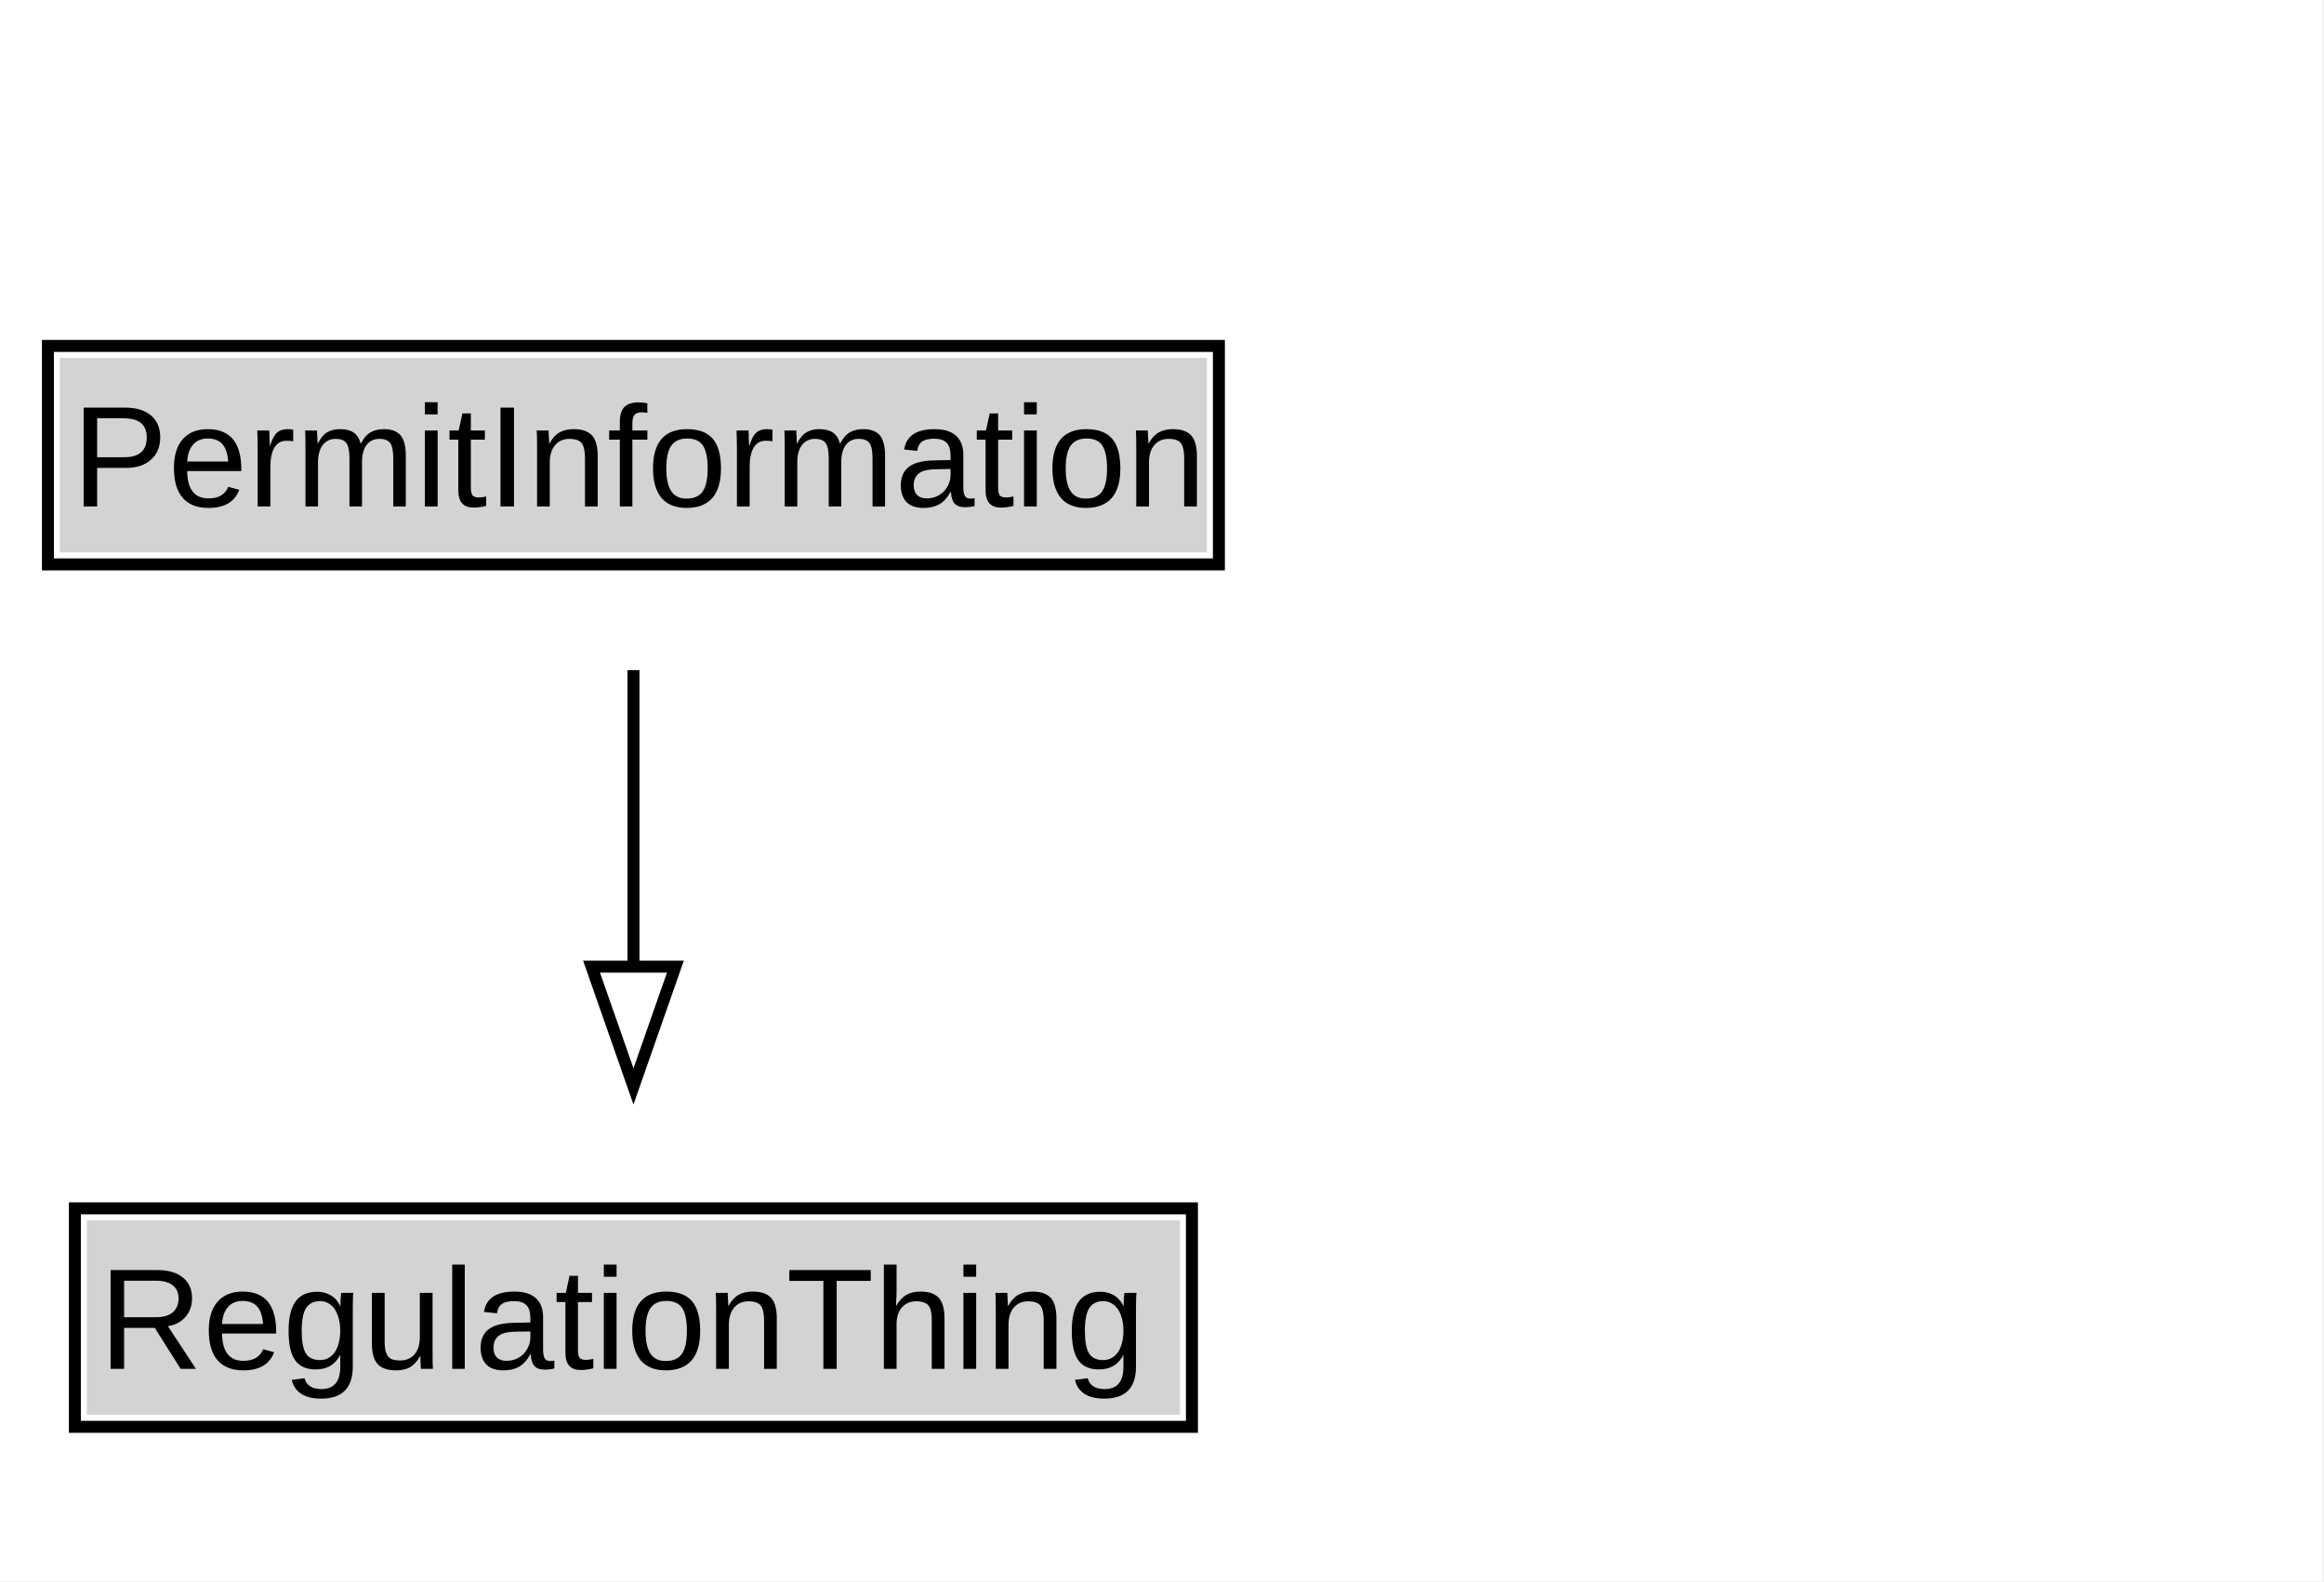
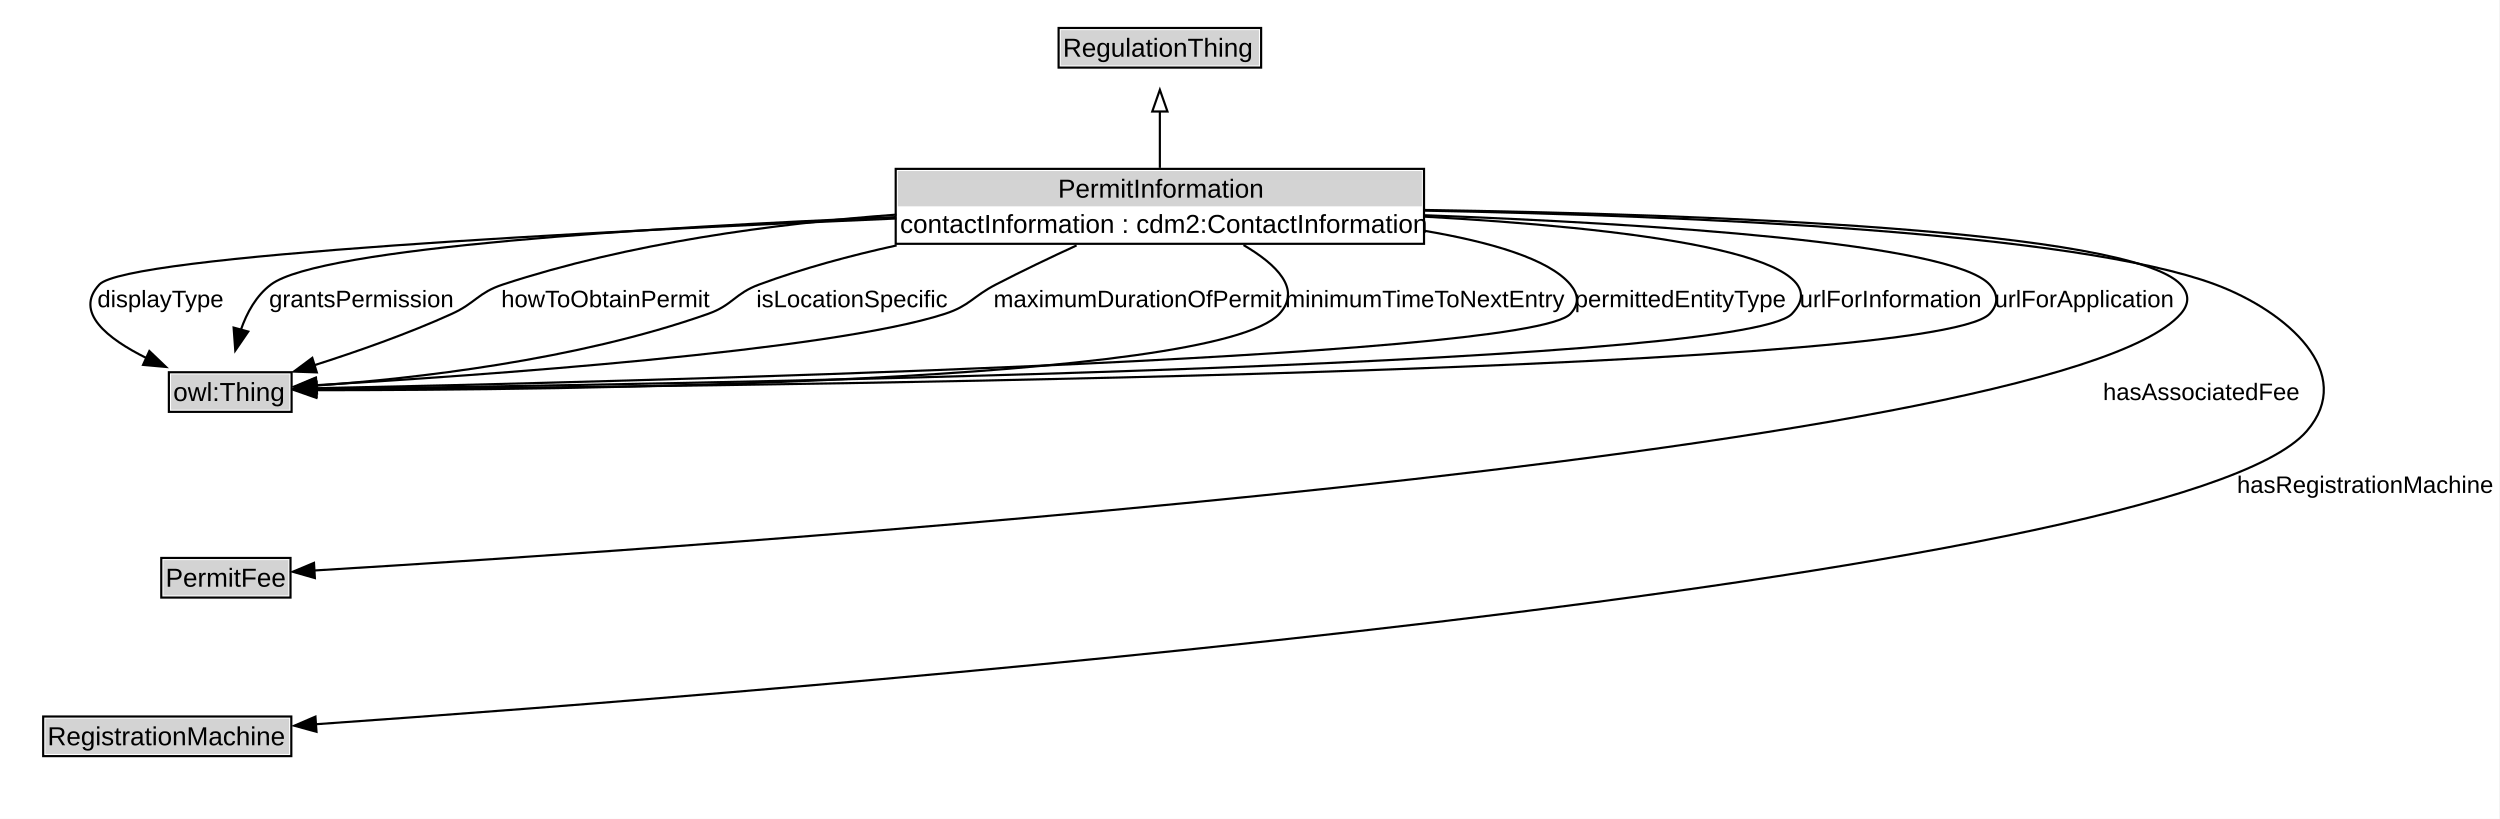
- <svg xmlns="http://www.w3.org/2000/svg" xmlns:xlink="http://www.w3.org/1999/xlink" width="194pt" height="132pt" viewBox="0.00 0.00 194.00 132.00">
-   <g id="graph0" class="graph" transform="scale(1 1) rotate(0) translate(4 128)">
-     <polygon fill="white" stroke="none" points="-4,4 -4,-128 189.88,-128 189.88,4 -4,4" />
-     <g id="clust2" class="cluster">
+ <svg xmlns="http://www.w3.org/2000/svg" xmlns:xlink="http://www.w3.org/1999/xlink" width="1151pt" height="377pt" viewBox="0.00 0.00 1151.00 377.00">
+   <g id="graph0" class="graph" transform="scale(1 1) rotate(0) translate(4 373)">
+     <polygon fill="white" stroke="none" points="-4,4 -4,-373 1146.66,-373 1146.66,4 -4,4" />
+     <g id="clust3" class="cluster">
</g>
    <g id="node1" class="node">
      <g id="a_node1">
-         <a xlink:href="../PermitInformation" xlink:title="&lt;TABLE&gt;">
-           <polygon fill="lightgray" stroke="none" points="1,-81.88 1,-98.12 96.75,-98.12 96.75,-81.88 1,-81.88" />
-           <text xml:space="preserve" text-anchor="start" x="2" y="-85.72" font-family="Arial" font-size="12.00">PermitInformation</text>
-           <polygon fill="none" stroke="black" points="0,-80.88 0,-99.12 97.75,-99.12 97.75,-80.88 0,-80.88" />
+         <a xlink:href="../RegulationThing" xlink:title="&lt;TABLE&gt;">
+           <polygon fill="lightgray" stroke="none" points="484.38,-342.88 484.38,-359.12 575.62,-359.12 575.62,-342.88 484.38,-342.88" />
+           <text xml:space="preserve" text-anchor="start" x="485.38" y="-346.88" font-family="Arial" font-size="12.00">RegulationThing</text>
+           <polygon fill="none" stroke="black" points="483.38,-341.88 483.38,-360.12 576.62,-360.12 576.62,-341.88 483.38,-341.88" />
        </a>
      </g>
    </g>
-     <g id="node3" class="node">
-       <g id="a_node3">
-         <a xlink:href="../RegulationThing" xlink:title="&lt;TABLE&gt;">
-           <polygon fill="lightgray" stroke="none" points="3.25,-9.88 3.25,-26.12 94.5,-26.12 94.5,-9.88 3.25,-9.88" />
-           <text xml:space="preserve" text-anchor="start" x="4.25" y="-13.72" font-family="Arial" font-size="12.00">RegulationThing</text>
-           <polygon fill="none" stroke="black" points="2.25,-8.88 2.25,-27.12 95.5,-27.12 95.5,-8.88 2.25,-8.88" />
+     <g id="node2" class="node">
+       <g id="a_node2">
+         <a xlink:href="../PermitInformation" xlink:title="&lt;TABLE&gt;">
+           <polygon fill="lightgray" stroke="none" points="409.38,-278 409.38,-294.25 650.62,-294.25 650.62,-278 409.38,-278" />
+           <text xml:space="preserve" text-anchor="start" x="483.12" y="-282" font-family="Arial" font-size="12.00">PermitInformation</text>
+           <text xml:space="preserve" text-anchor="start" x="410.38" y="-265.75" font-family="Arial" font-size="12.00">contactInformation : cdm2:ContactInformation</text>
+           <polygon fill="none" stroke="black" points="408.38,-260.75 408.38,-295.25 651.62,-295.25 651.62,-260.75 408.38,-260.75" />
        </a>
      </g>
    </g>
    <g id="edge1" class="edge">
-       <path fill="none" stroke="black" d="M48.88,-72.05C48.88,-64.57 48.88,-55.58 48.88,-47.14" />
-       <polygon fill="none" stroke="black" points="52.38,-47.3 48.88,-37.3 45.38,-47.3 52.38,-47.3" />
+       <path fill="none" stroke="black" d="M530,-295.71C530,-303.47 530,-312.92 530,-321.74" />
+       <polygon fill="none" stroke="black" points="526.5,-321.66 530,-331.66 533.5,-321.66 526.5,-321.66" />
+     </g>
+     <g id="node4" class="node">
+       <g id="a_node4">
+         <a xlink:href="https://w3id.org/citydata/imported/owl/latest/Thing" xlink:title="&lt;TABLE&gt;">
+           <polygon fill="lightgray" stroke="none" points="74.75,-184.38 74.75,-200.62 129.25,-200.62 129.25,-184.38 74.75,-184.38" />
+           <text xml:space="preserve" text-anchor="start" x="75.75" y="-188.38" font-family="Arial" font-size="12.00">owl:Thing</text>
+           <polygon fill="none" stroke="black" points="73.75,-183.38 73.75,-201.62 130.25,-201.62 130.25,-183.38 73.75,-183.38" />
+         </a>
+       </g>
+     </g>
+     <g id="edge6" class="edge">
+       <path fill="none" stroke="black" d="M408.67,-272.4C268.13,-266.46 54.14,-255.31 41.75,-242 29.94,-229.31 45.36,-217.09 63.55,-208.09" />
+       <polygon fill="black" stroke="black" points="64.76,-211.38 72.41,-204.06 61.86,-205.01 64.76,-211.38" />
+       <text xml:space="preserve" text-anchor="middle" x="69.88" y="-231.55" font-family="Arial" font-size="11.00">displayType</text>
+     </g>
+     <g id="edge7" class="edge">
+       <path fill="none" stroke="black" d="M408.55,-273.08C296.28,-268.42 143.46,-259.04 120.75,-242 113.98,-236.92 109.65,-229.05 106.89,-221.12" />
+       <polygon fill="black" stroke="black" points="110.3,-220.35 104.32,-211.61 103.55,-222.18 110.3,-220.35" />
+       <text xml:space="preserve" text-anchor="middle" x="162.38" y="-231.55" font-family="Arial" font-size="11.00">grantsPermission</text>
+     </g>
+     <g id="edge10" class="edge">
+       <path fill="none" stroke="black" d="M408.7,-274.19C352.44,-270.06 285.37,-261.07 227.5,-242 216.06,-238.23 214.97,-233.48 204,-228.5 183.62,-219.25 160.03,-211.01 140.68,-204.85" />
+       <polygon fill="black" stroke="black" points="141.86,-201.55 131.27,-201.92 139.78,-208.24 141.86,-201.55" />
+       <text xml:space="preserve" text-anchor="middle" x="274.75" y="-231.55" font-family="Arial" font-size="11.00">howToObtainPermit</text>
+     </g>
+     <g id="edge11" class="edge">
+       <path fill="none" stroke="black" d="M408.82,-260.01C387.38,-255.32 365.53,-249.41 345.5,-242 334.2,-237.82 333.36,-232.51 322,-228.5 261.24,-207.04 186.38,-198.69 141.51,-195.47" />
+       <polygon fill="black" stroke="black" points="141.95,-191.99 131.75,-194.83 141.49,-198.98 141.95,-191.99" />
+       <text xml:space="preserve" text-anchor="middle" x="388.25" y="-231.55" font-family="Arial" font-size="11.00">isLocationSpecific</text>
+     </g>
+     <g id="edge12" class="edge">
+       <path fill="none" stroke="black" d="M491.66,-260.01C479.66,-254.49 466.43,-248.18 454.5,-242 443.8,-236.46 442.46,-232.22 431,-228.5 378.04,-211.32 216.59,-200.09 141.36,-195.65" />
+       <polygon fill="black" stroke="black" points="141.75,-192.16 131.57,-195.08 141.35,-199.15 141.75,-192.16" />
+       <text xml:space="preserve" text-anchor="middle" x="519.75" y="-231.55" font-family="Arial" font-size="11.00">maximumDurationOfPermit</text>
+     </g>
+     <g id="edge13" class="edge">
+       <path fill="none" stroke="black" d="M568.51,-260.17C583.78,-251.23 595.49,-239.78 585,-228.5 555.03,-196.28 251.01,-193.35 141.25,-193.35" />
+       <polygon fill="black" stroke="black" points="141.56,-189.85 131.56,-193.36 141.57,-196.85 141.56,-189.85" />
+       <text xml:space="preserve" text-anchor="middle" x="652" y="-231.55" font-family="Arial" font-size="11.00">minimumTimeToNextEntry</text>
+     </g>
+     <g id="edge14" class="edge">
+       <path fill="none" stroke="black" d="M651.48,-266.8C682.16,-261.6 709.21,-253.77 719,-242 722.84,-237.39 723.12,-232.86 719,-228.5 699.11,-207.45 273.6,-197 141.06,-194.25" />
+       <polygon fill="black" stroke="black" points="141.46,-190.76 131.39,-194.06 141.32,-197.76 141.46,-190.76" />
+       <text xml:space="preserve" text-anchor="middle" x="769.61" y="-231.55" font-family="Arial" font-size="11.00">permittedEntityType</text>
+     </g>
+     <g id="edge15" class="edge">
+       <path fill="none" stroke="black" d="M651.53,-273.27C742.68,-268.22 847.54,-256.36 821,-228.5 797.4,-203.72 287.68,-195.72 141.1,-193.93" />
+       <polygon fill="black" stroke="black" points="141.56,-190.43 131.52,-193.81 141.48,-197.43 141.56,-190.43" />
+       <text xml:space="preserve" text-anchor="middle" x="866.42" y="-231.55" font-family="Arial" font-size="11.00">urlForInformation</text>
+     </g>
+     <g id="edge16" class="edge">
+       <path fill="none" stroke="black" d="M651.57,-273.92C756.69,-269.97 894.51,-261.17 912,-242 916.04,-237.57 916.15,-232.83 912,-228.5 885.08,-200.39 299.86,-194.73 141.31,-193.71" />
+       <polygon fill="black" stroke="black" points="141.76,-190.21 131.74,-193.65 141.72,-197.21 141.76,-190.21" />
+       <text xml:space="preserve" text-anchor="middle" x="955.57" y="-231.55" font-family="Arial" font-size="11.00">urlForApplication</text>
+     </g>
+     <g id="node5" class="node">
+       <g id="a_node5">
+         <a xlink:href="../PermitFee" xlink:title="&lt;TABLE&gt;">
+           <polygon fill="lightgray" stroke="none" points="71.25,-98.88 71.25,-115.12 128.75,-115.12 128.75,-98.88 71.25,-98.88" />
+           <text xml:space="preserve" text-anchor="start" x="72.25" y="-102.88" font-family="Arial" font-size="12.00">PermitFee</text>
+           <polygon fill="none" stroke="black" points="70.25,-97.88 70.25,-116.12 129.75,-116.12 129.75,-97.88 70.25,-97.88" />
+         </a>
+       </g>
+     </g>
+     <g id="edge8" class="edge">
+       <path fill="none" stroke="black" d="M651.61,-276.34C782.96,-274.34 976.71,-267.09 1000,-242 1004.08,-237.6 1003.95,-233.02 1000,-228.5 942.4,-162.68 308.32,-120.42 140.53,-110.34" />
+       <polygon fill="black" stroke="black" points="140.97,-106.86 130.78,-109.76 140.56,-113.85 140.97,-106.86" />
+       <text xml:space="preserve" text-anchor="middle" x="1009.47" y="-188.8" font-family="Arial" font-size="11.00">hasAssociatedFee</text>
+     </g>
+     <g id="node6" class="node">
+       <g id="a_node6">
+         <a xlink:href="../RegistrationMachine" xlink:title="&lt;TABLE&gt;">
+           <polygon fill="lightgray" stroke="none" points="16.88,-25.88 16.88,-42.12 129.12,-42.12 129.12,-25.88 16.88,-25.88" />
+           <text xml:space="preserve" text-anchor="start" x="17.88" y="-29.88" font-family="Arial" font-size="12.00">RegistrationMachine</text>
+           <polygon fill="none" stroke="black" points="15.88,-24.88 15.88,-43.12 130.12,-43.12 130.12,-24.88 15.88,-24.88" />
+         </a>
+       </g>
+     </g>
+     <g id="edge9" class="edge">
+       <path fill="none" stroke="black" d="M651.37,-276.03C773.15,-273.68 951.62,-266.06 1016,-242 1049.1,-229.63 1081.17,-201.18 1058,-174.5 997.64,-104.99 354.63,-54.5 141.32,-39.56" />
+       <polygon fill="black" stroke="black" points="141.72,-36.08 131.5,-38.88 141.23,-43.07 141.72,-36.08" />
+       <text xml:space="preserve" text-anchor="middle" x="1084.91" y="-146.05" font-family="Arial" font-size="11.00">hasRegistrationMachine</text>
    </g>
  </g>
</svg>
